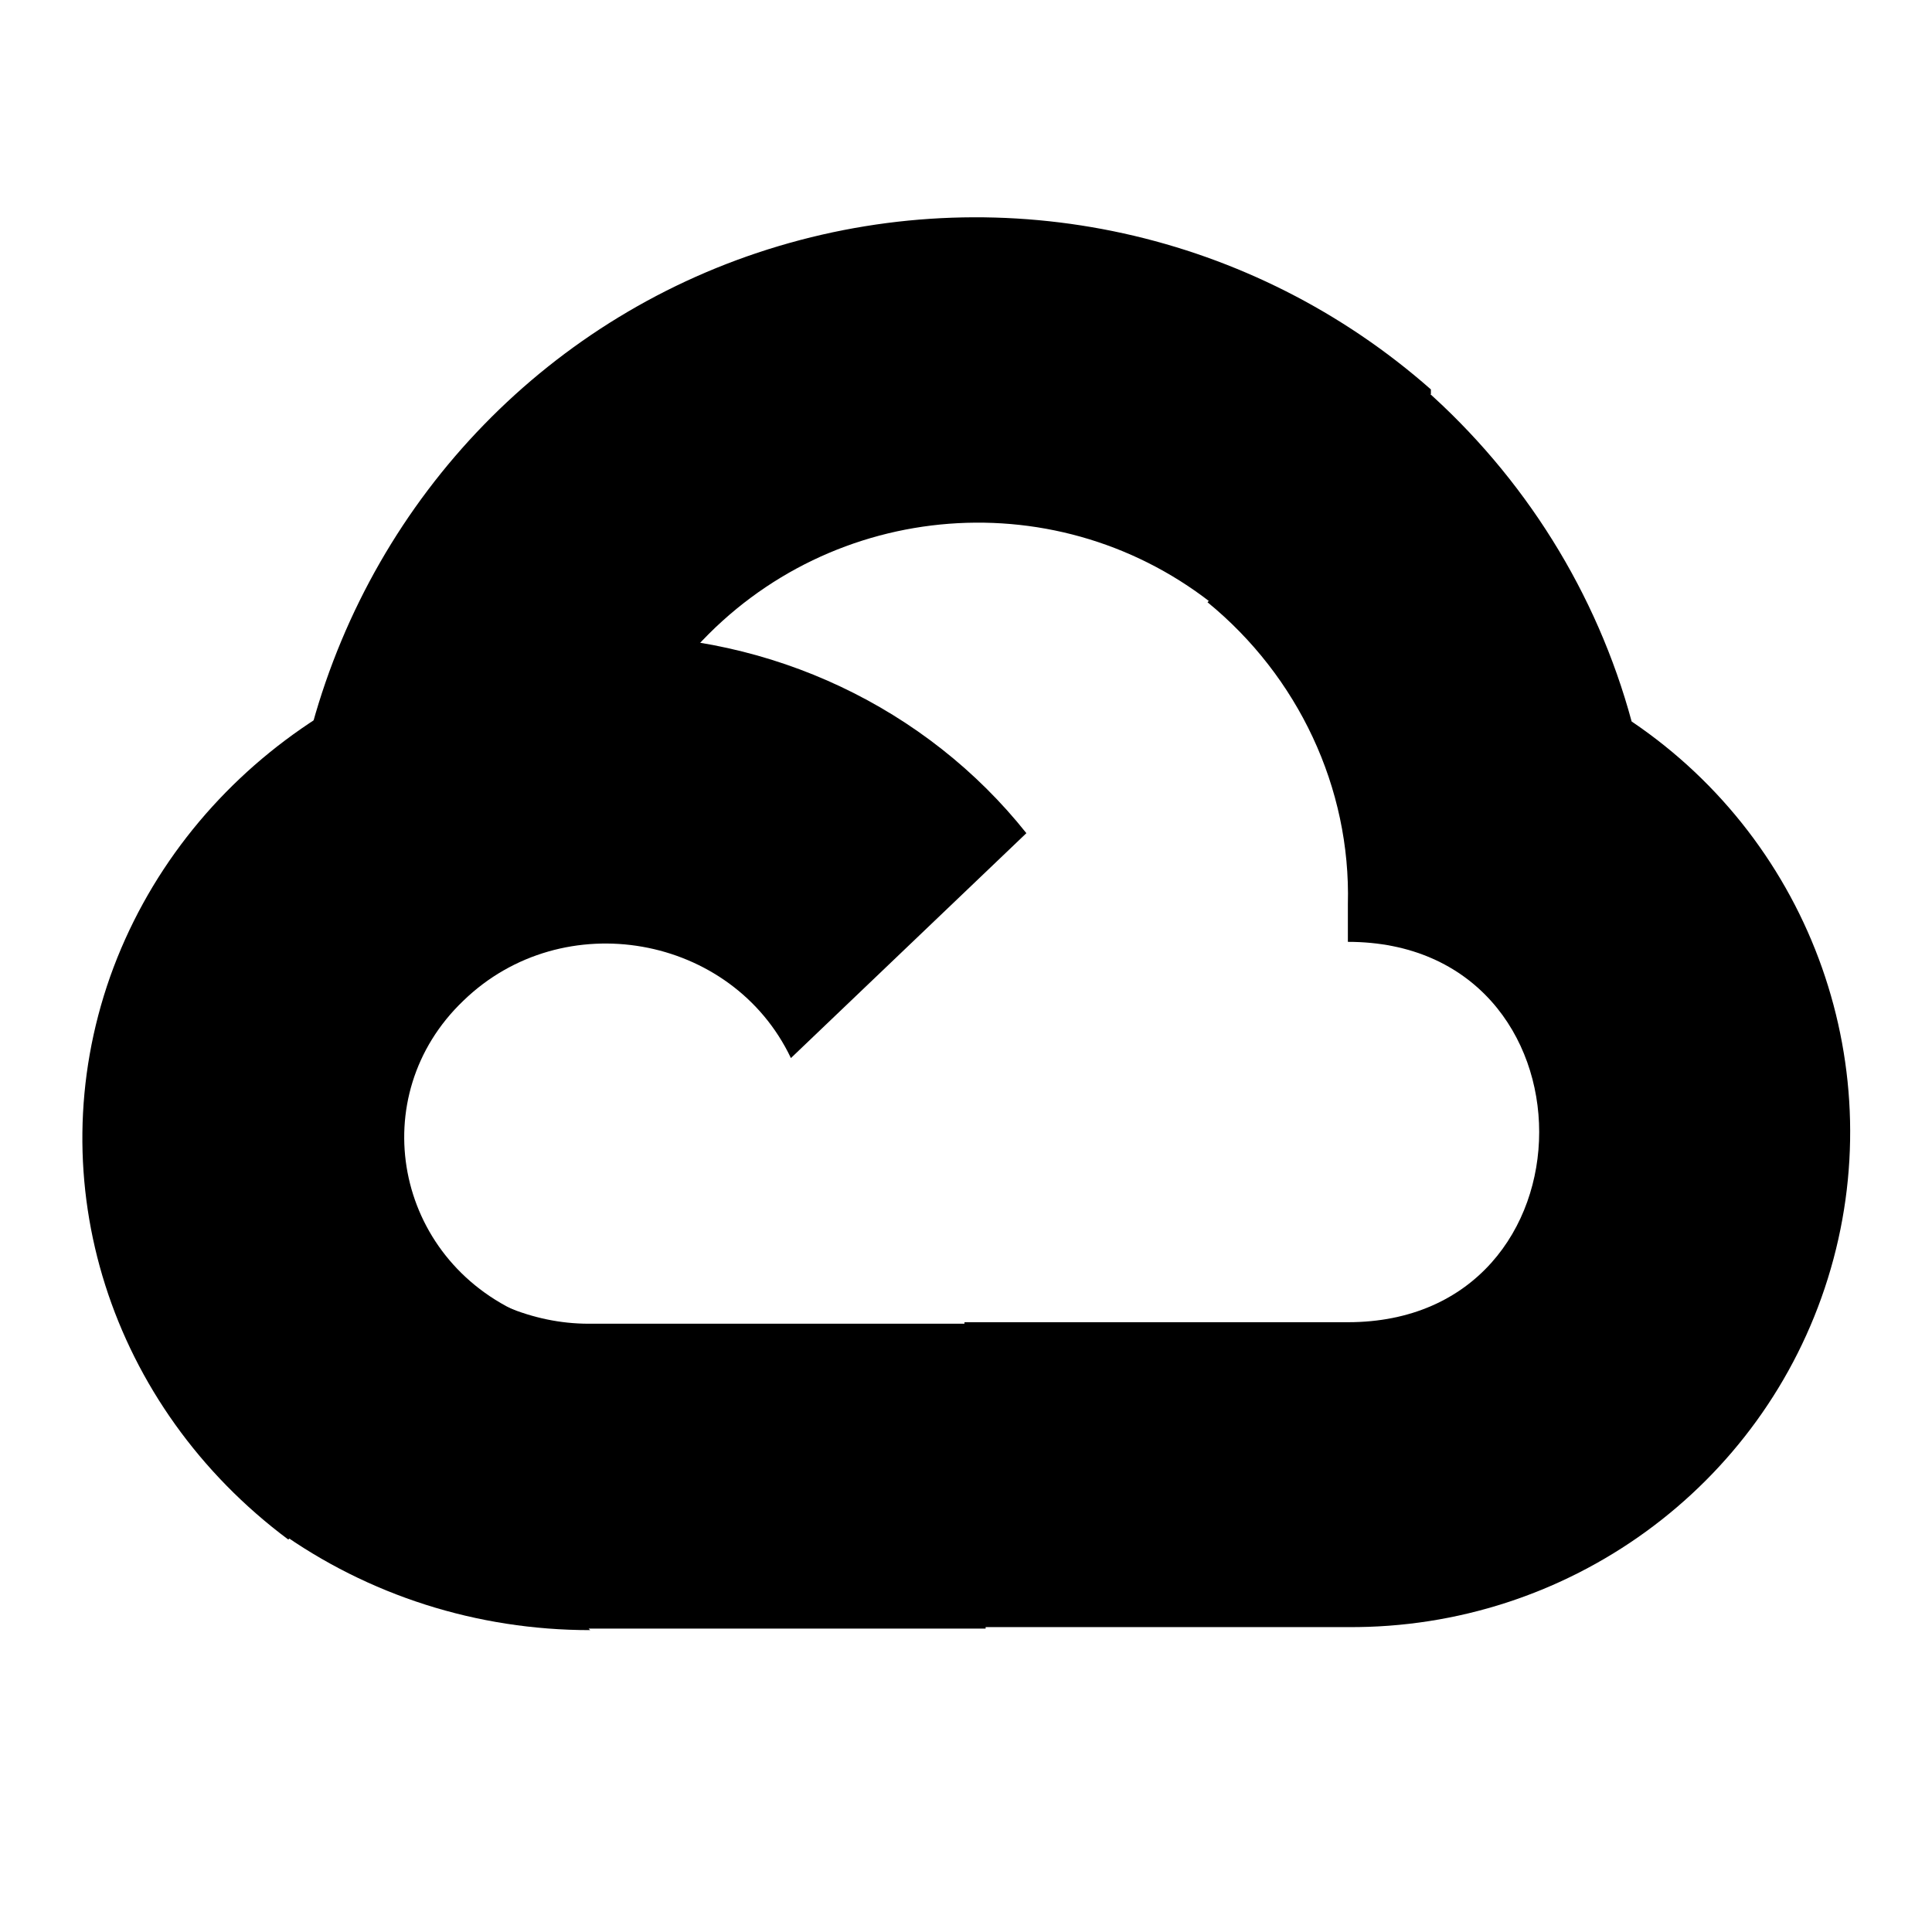
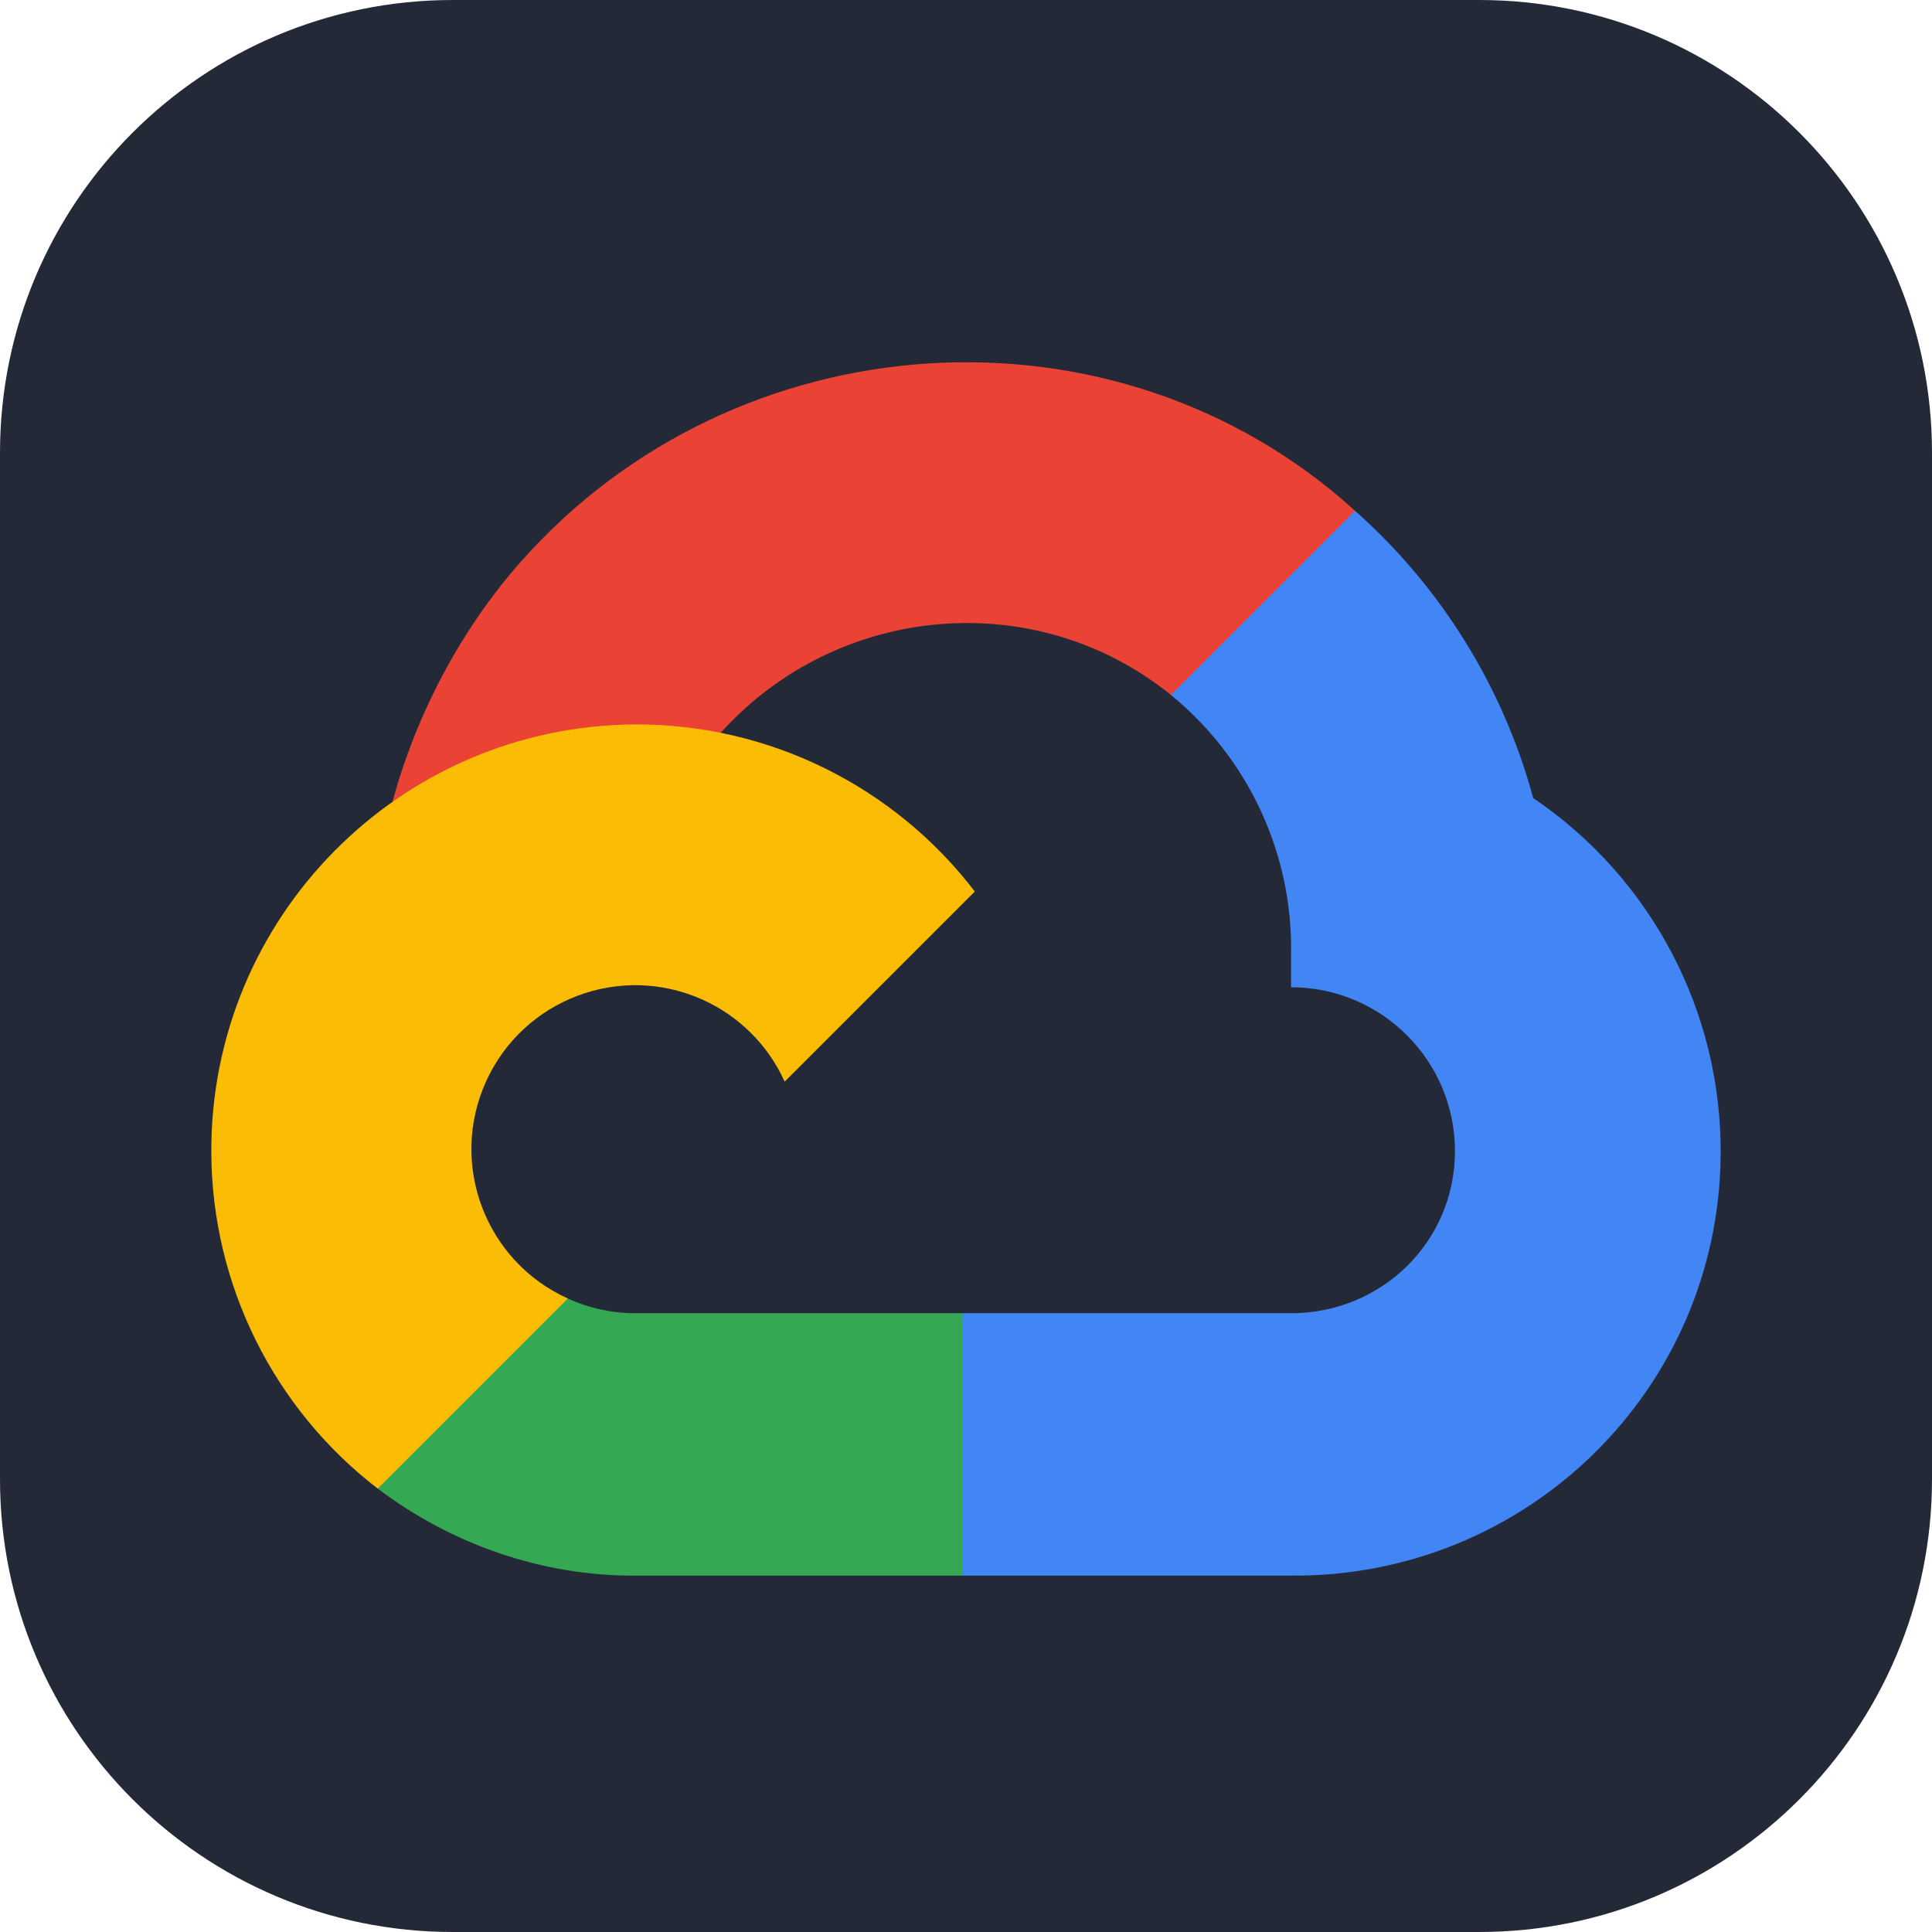
- <svg xmlns="http://www.w3.org/2000/svg" width="1em" height="1em" viewBox="0 0 128 128">
-   <g fill="currentColor">
-     <path d="M80.6 40.3h.4l-.2-.2l14-14v-.3c-11.8-10.4-28.1-14-43.2-9.5S24.9 32.8 20.7 48c.2-.1.5-.2.8-.2c5.2-3.4 11.4-5.4 17.9-5.4c2.2 0 4.3.2 6.4.6c.1-.1.2-.1.3-.1c9-9.9 24.2-11.1 34.6-2.6z" />
-     <path d="M108.1 47.8c-2.3-8.5-7.1-16.2-13.8-22.1L80 39.9c6 4.9 9.5 12.3 9.3 20v2.5c16.9 0 16.9 25.2 0 25.2H63.9v20h-.1l.1.2h25.4c14.6.1 27.5-9.3 31.8-23.1s-1-28.8-13-36.9" />
-     <path d="M39 107.9h26.3V87.7H39c-1.9 0-3.7-.4-5.4-1.1l-15.2 14.6v.2c6 4.3 13.2 6.6 20.7 6.6z" />
-     <path d="M40.2 41.9c-14.9.1-28.1 9.3-32.9 22.8c-4.8 13.6 0 28.5 11.8 37.3l15.6-14.9c-8.6-3.7-10.6-14.5-4-20.8c6.6-6.4 17.8-4.4 21.7 3.8L68 55.2C61.4 46.9 51.1 42 40.2 42.1z" />
+ <svg xmlns="http://www.w3.org/2000/svg" width="1em" height="1em" viewBox="0 0 256 256">
+   <g fill="none">
+     <rect width="256" height="256" fill="#242938" rx="60" />
+     <path fill="#ea4335" d="m161.009 92.39l17.385-17.386l1.159-7.32c-31.68-28.807-82.04-25.54-110.6 6.816c-7.932 8.986-13.817 20.19-16.955 31.76l6.226-.878l34.77-5.733l2.684-2.745c15.466-16.986 41.617-19.272 59.475-4.82z" />
+     <path fill="#4285f4" d="M203.16 105.749a78.3 78.3 0 0 0-23.607-38.064l-24.4 24.4a43.37 43.37 0 0 1 15.921 34.404v4.331c11.993 0 21.716 9.722 21.716 21.715s-9.723 21.473-21.716 21.473h-43.493l-4.27 4.636v26.047l4.27 4.087h43.493c31.195.243 56.681-24.605 56.924-55.8a56.48 56.48 0 0 0-24.838-47.229" />
+     <path fill="#34a853" d="M84.149 208.778h43.432v-34.77H84.149a21.3 21.3 0 0 1-8.906-1.952l-6.161 1.891l-17.507 17.385l-1.525 5.917c9.818 7.413 21.796 11.582 34.099 11.529" />
+     <path fill="#fbbc05" d="M84.149 95.989C52.953 96.175 27.815 121.615 28 152.81a56.49 56.49 0 0 0 22.049 44.438l25.193-25.193c-10.93-4.938-15.787-17.802-10.849-28.731s17.802-15.787 28.73-10.85a21.72 21.72 0 0 1 10.85 10.85l25.193-25.193a56.42 56.42 0 0 0-45.018-22.143" />
  </g>
</svg>
